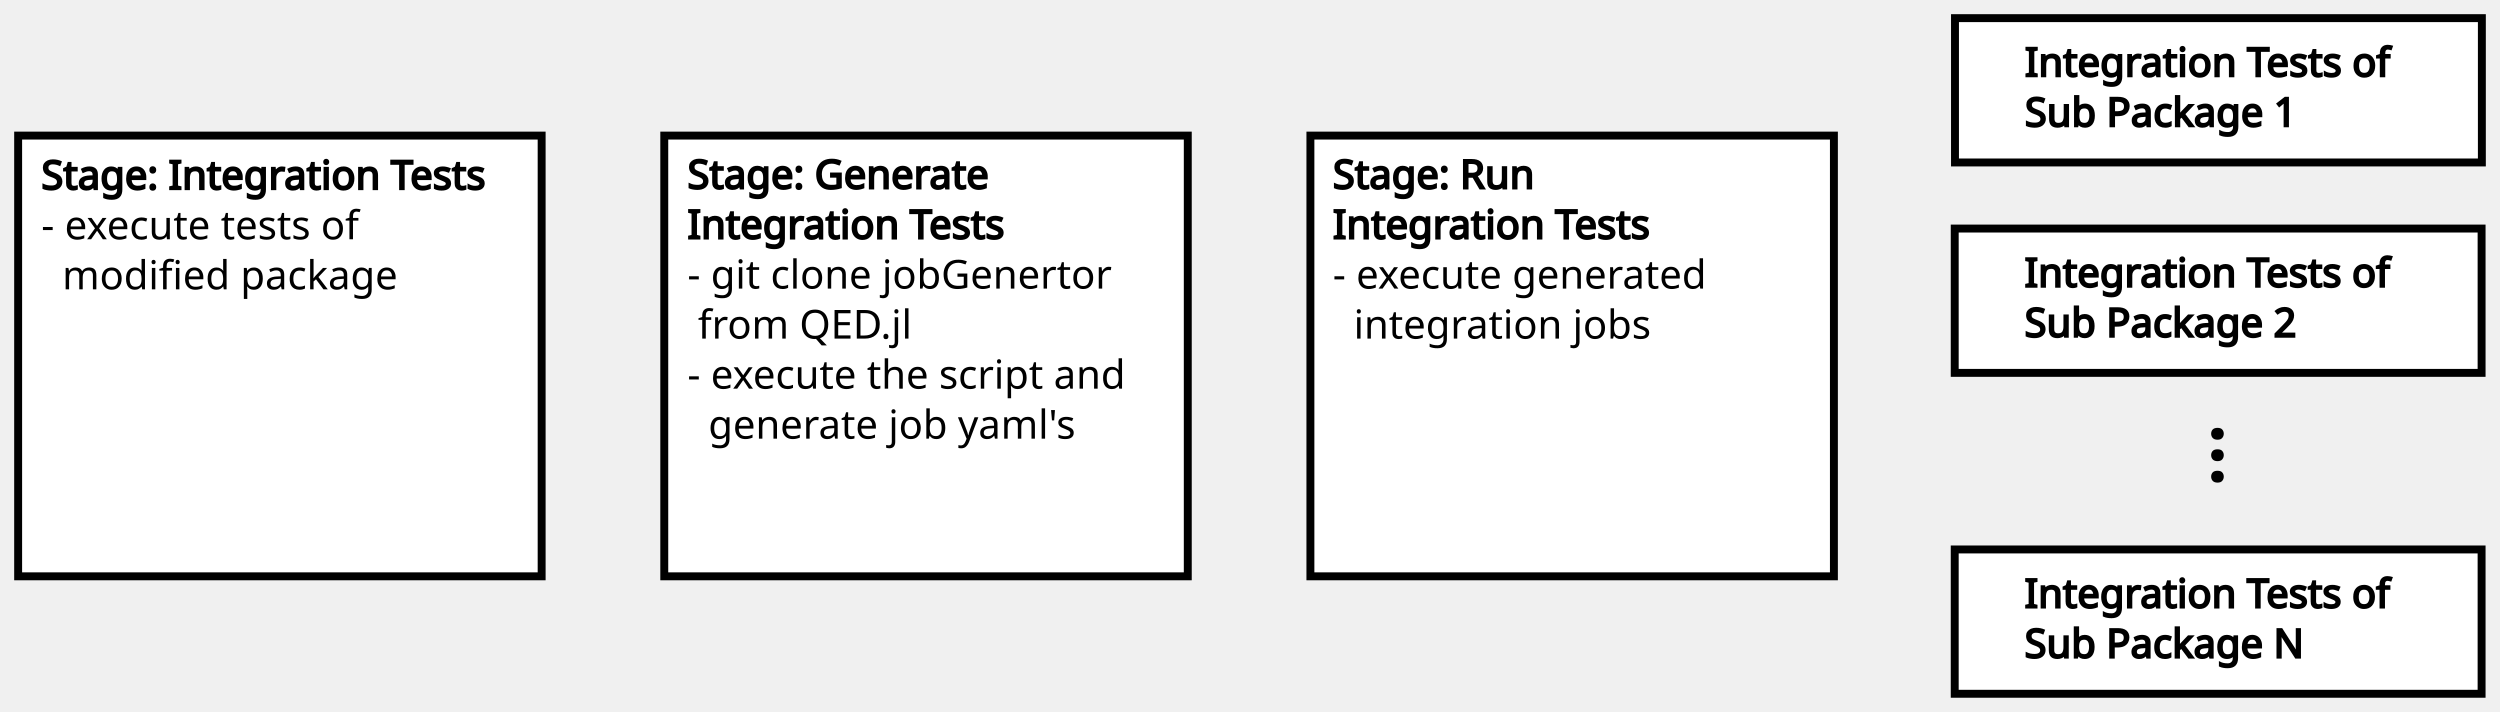
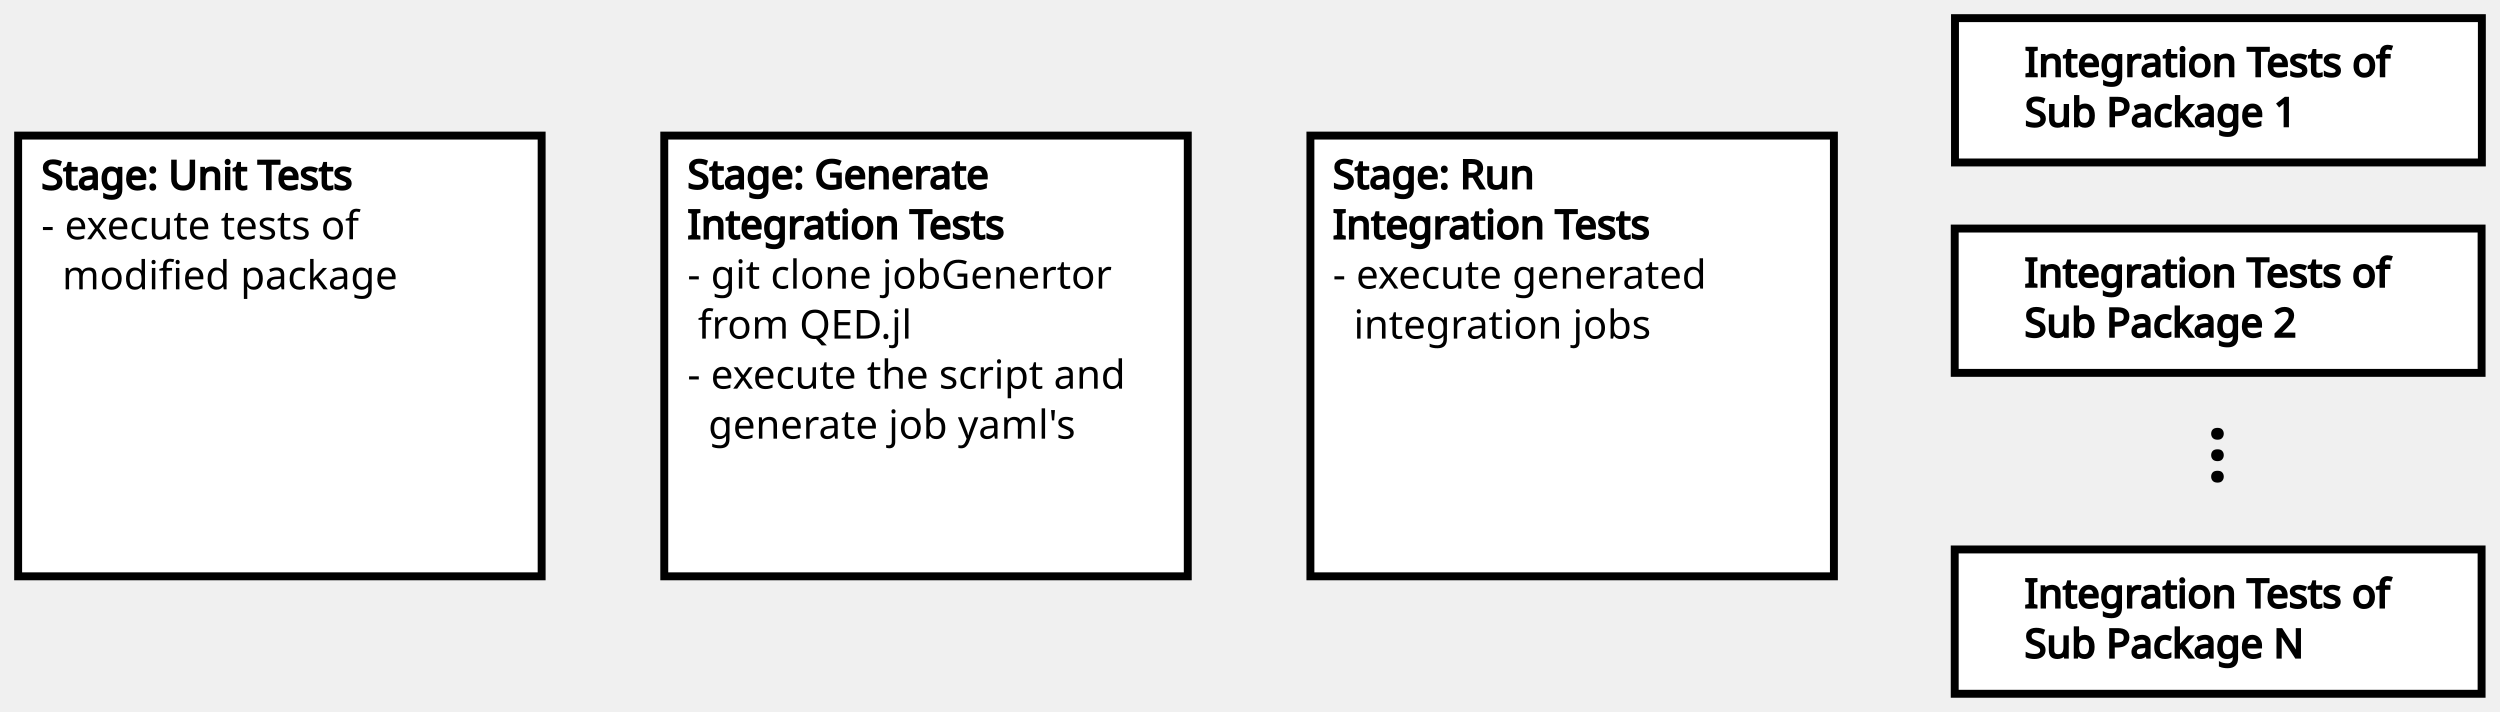
<svg xmlns="http://www.w3.org/2000/svg" width="352.582mm" height="100.403mm" viewBox="0 0 352.582 100.403" version="1.1" id="svg5">
  <defs id="defs2" />
  <g id="layer1" transform="translate(0.7277958,12.92503)">
    <g id="g71219" transform="translate(0,2.932502)">
      <rect style="fill:#ffffff;fill-opacity:1;stroke:#000000;stroke-width:1.117;stroke-miterlimit:4;stroke-dasharray:none;stroke-opacity:1" id="rect846" width="73.831" height="62.157" x="1.831" y="3.265" />
      <text xml:space="preserve" style="font-size:5.644px;line-height:125%;font-family:Sans;letter-spacing:0px;word-spacing:0px;fill:#000000;fill-opacity:1;stroke:#000000;stroke-width:0.265px;stroke-linecap:butt;stroke-linejoin:miter;stroke-opacity:1" x="5.109" y="10.832" id="text3204">
-         <tspan style="fill:#000000;fill-opacity:1;stroke-width:0.265px" x="5.109" y="10.832" id="tspan31985">Stage: Integration Tests</tspan>
+         <tspan style="fill:#000000;fill-opacity:1;stroke-width:0.265px" x="5.109" y="10.832" id="tspan31985">Stage: Unit Tests</tspan>
        <tspan style="fill:#000000;fill-opacity:1;stroke:none;stroke-width:0.265px" x="5.109" y="17.887" id="tspan16446">- execute tests of </tspan>
        <tspan style="fill:#000000;fill-opacity:1;stroke:none;stroke-width:0.265px" x="5.109" y="24.943" id="tspan29952">  modified package</tspan>
      </text>
    </g>
    <g id="g71229" transform="translate(0.725634,2.932502)">
      <rect style="fill:#ffffff;fill-opacity:1;stroke:#000000;stroke-width:1.117;stroke-miterlimit:4;stroke-dasharray:none;stroke-opacity:1" id="rect846-6" width="73.831" height="62.157" x="92.231" y="3.265" />
      <text xml:space="preserve" style="font-size:5.644px;line-height:125%;font-family:Sans;letter-spacing:0px;word-spacing:0px;fill:#000000;fill-opacity:1;stroke:#000000;stroke-width:0.265px;stroke-linecap:butt;stroke-linejoin:miter;stroke-opacity:1" x="95.509" y="10.732" id="text3204-7">
        <tspan style="fill:#000000;fill-opacity:1;stroke-width:0.265px" x="95.509" y="10.732" id="tspan31985-5">Stage: Generate </tspan>
        <tspan style="fill:#000000;fill-opacity:1;stroke-width:0.265px" x="95.509" y="17.788" id="tspan34619">Integration Tests</tspan>
        <tspan style="fill:#000000;fill-opacity:1;stroke:none;stroke-width:0.265px" x="95.509" y="24.844" id="tspan29952-5">- git clone jobGenertor </tspan>
        <tspan style="fill:#000000;fill-opacity:1;stroke:none;stroke-width:0.265px" x="95.509" y="31.899" id="tspan36719"> from QED.jl</tspan>
        <tspan style="fill:#000000;fill-opacity:1;stroke:none;stroke-width:0.265px" x="95.509" y="38.955" id="tspan36725">- execute the script and </tspan>
        <tspan style="fill:#000000;fill-opacity:1;stroke:none;stroke-width:0.265px" x="95.509" y="46.01" id="tspan36727">  generate job yaml's</tspan>
      </text>
    </g>
    <g id="g71237" transform="translate(1.451252,2.932502)">
      <rect style="fill:#ffffff;fill-opacity:1;stroke:#000000;stroke-width:1.117;stroke-miterlimit:4;stroke-dasharray:none;stroke-opacity:1" id="rect846-6-6" width="73.831" height="62.157" x="182.631" y="3.265" />
      <text xml:space="preserve" style="font-size:5.644px;line-height:125%;font-family:Sans;letter-spacing:0px;word-spacing:0px;fill:#000000;fill-opacity:1;stroke:#000000;stroke-width:0.265px;stroke-linecap:butt;stroke-linejoin:miter;stroke-opacity:1" x="185.802" y="10.732" id="text3204-7-2">
        <tspan style="fill:#000000;fill-opacity:1;stroke-width:0.265px" x="185.802" y="10.732" id="tspan31985-5-9">Stage: Run </tspan>
        <tspan style="fill:#000000;fill-opacity:1;stroke-width:0.265px" x="185.802" y="17.788" id="tspan34619-1">Integration Tests</tspan>
        <tspan style="fill:#000000;fill-opacity:1;stroke:none;stroke-width:0.265px" x="185.802" y="24.844" id="tspan36727-9">- execute generated </tspan>
        <tspan style="fill:#000000;fill-opacity:1;stroke:none;stroke-width:0.265px" x="185.802" y="31.899" id="tspan43793">  integration jobs</tspan>
      </text>
    </g>
    <g id="g71212" transform="translate(-16.70468,-0.833289)">
      <g id="g71181">
        <rect style="fill:#ffffff;fill-opacity:1;stroke:#000000;stroke-width:1.117;stroke-miterlimit:4;stroke-dasharray:none;stroke-opacity:1" id="rect846-6-6-3" width="74.307" height="20.354" x="291.694" y="-9.533" />
        <text xml:space="preserve" style="font-size:5.644px;line-height:125%;font-family:Sans;letter-spacing:0px;word-spacing:0px;fill:#000000;fill-opacity:1;stroke:#000000;stroke-width:0.265px;stroke-linecap:butt;stroke-linejoin:miter;stroke-opacity:1" x="301.547" y="-1.327" id="text3204-7-2-6">
          <tspan style="fill:#000000;fill-opacity:1;stroke-width:0.265px" x="301.547" y="-1.327" id="tspan34619-1-6">Integration Tests of </tspan>
          <tspan style="fill:#000000;fill-opacity:1;stroke:#000000;stroke-width:0.265px" x="301.547" y="5.729" id="tspan43793-6">Sub Package 1</tspan>
        </text>
      </g>
      <g id="g71187" transform="translate(-0.03777174)">
        <rect style="fill:#ffffff;fill-opacity:1;stroke:#000000;stroke-width:1.117;stroke-miterlimit:4;stroke-dasharray:none;stroke-opacity:1" id="rect846-6-6-3-1" width="74.307" height="20.354" x="291.694" y="20.142" />
        <text xml:space="preserve" style="font-size:5.644px;line-height:125%;font-family:Sans;letter-spacing:0px;word-spacing:0px;fill:#000000;fill-opacity:1;stroke:#000000;stroke-width:0.265px;stroke-linecap:butt;stroke-linejoin:miter;stroke-opacity:1" x="301.547" y="28.348" id="text3204-7-2-6-8">
          <tspan style="fill:#000000;fill-opacity:1;stroke-width:0.265px" x="301.547" y="28.348" id="tspan34619-1-6-7">Integration Tests of </tspan>
          <tspan style="fill:#000000;fill-opacity:1;stroke:#000000;stroke-width:0.265px" x="301.547" y="35.404" id="tspan43793-6-9">Sub Package 2</tspan>
        </text>
      </g>
      <g id="g71193" transform="translate(-0.03777174)">
        <rect style="fill:#ffffff;fill-opacity:1;stroke:#000000;stroke-width:1.117;stroke-miterlimit:4;stroke-dasharray:none;stroke-opacity:1" id="rect846-6-6-3-2" width="74.307" height="20.354" x="291.694" y="65.399" />
        <text xml:space="preserve" style="font-size:5.644px;line-height:125%;font-family:Sans;letter-spacing:0px;word-spacing:0px;fill:#000000;fill-opacity:1;stroke:#000000;stroke-width:0.265px;stroke-linecap:butt;stroke-linejoin:miter;stroke-opacity:1" x="301.547" y="73.605" id="text3204-7-2-6-0">
          <tspan style="fill:#000000;fill-opacity:1;stroke-width:0.265px" x="301.547" y="73.605" id="tspan34619-1-6-2">Integration Tests of </tspan>
          <tspan style="fill:#000000;fill-opacity:1;stroke:#000000;stroke-width:0.265px" x="301.547" y="80.66" id="tspan43793-6-3">Sub Package N</tspan>
        </text>
      </g>
      <text xml:space="preserve" style="font-size:11.289px;line-height:125%;font-family:Sans;letter-spacing:0px;word-spacing:0px;fill:none;stroke:#000000;stroke-width:0.265px;stroke-linecap:butt;stroke-linejoin:miter;stroke-opacity:1" x="47.57" y="-328.109" id="text58969" transform="rotate(90)">
        <tspan id="tspan58967" style="font-size:11.289px;fill:#000000;fill-opacity:1;stroke-width:0.265px" x="47.57" y="-328.109">...</tspan>
      </text>
    </g>
  </g>
</svg>
